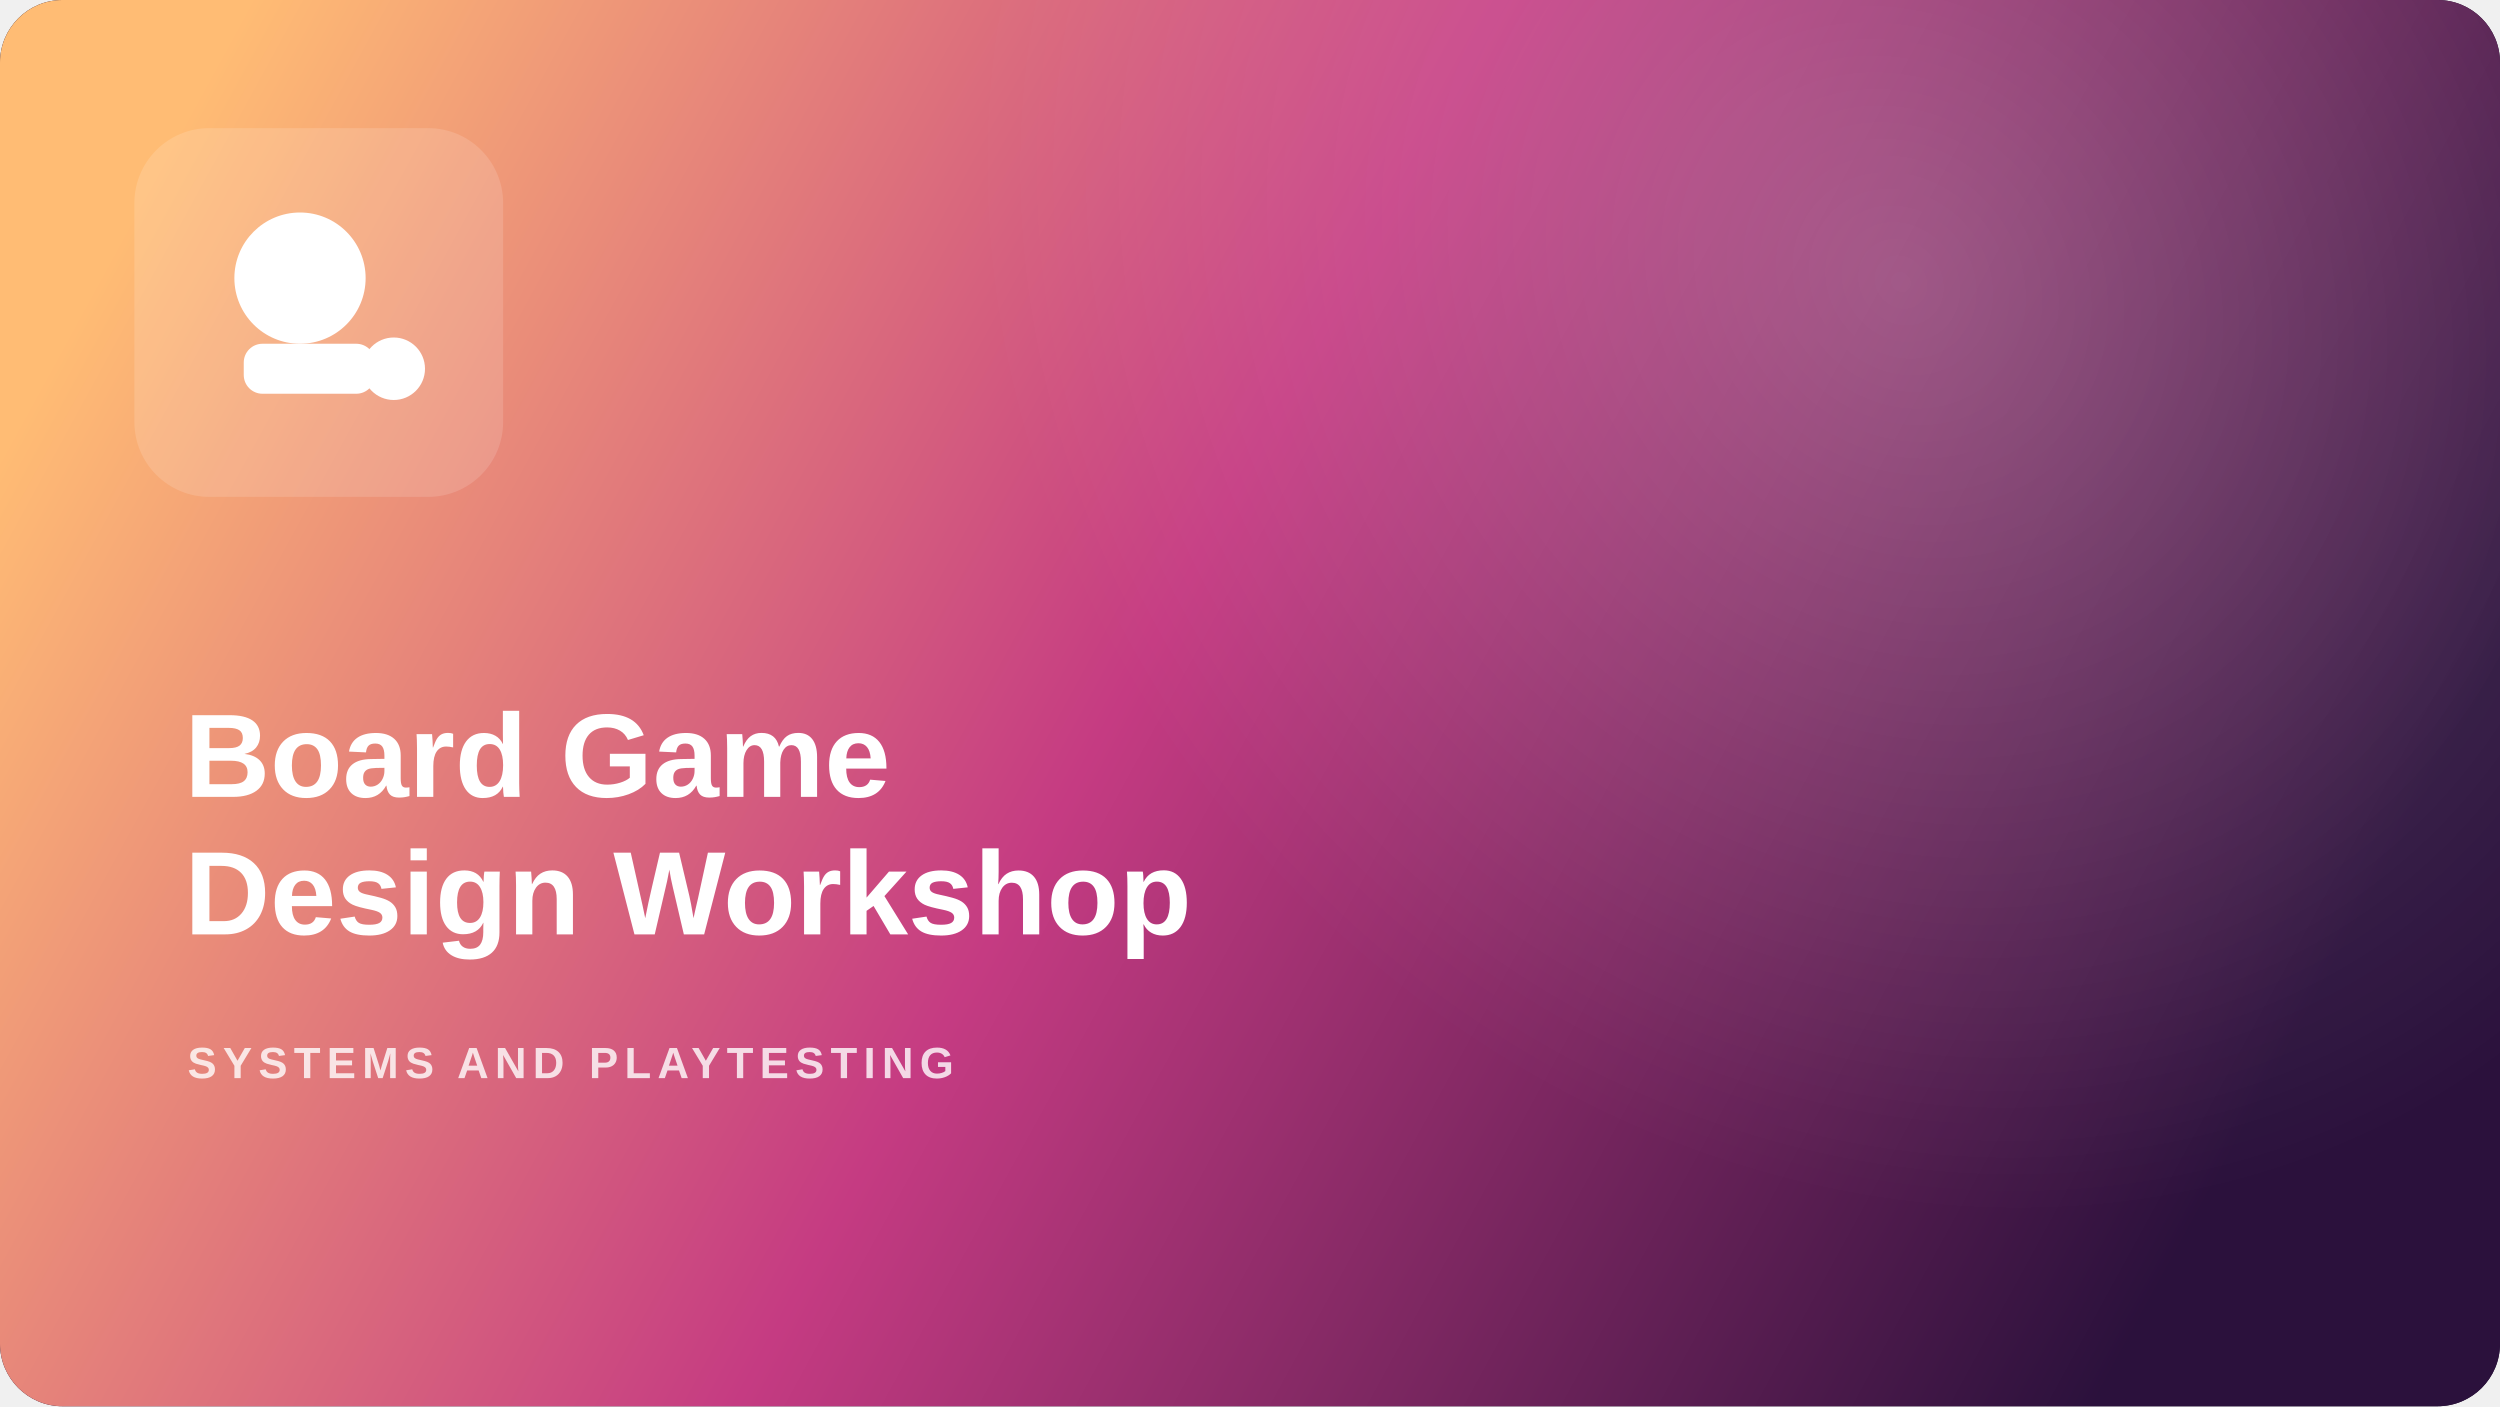
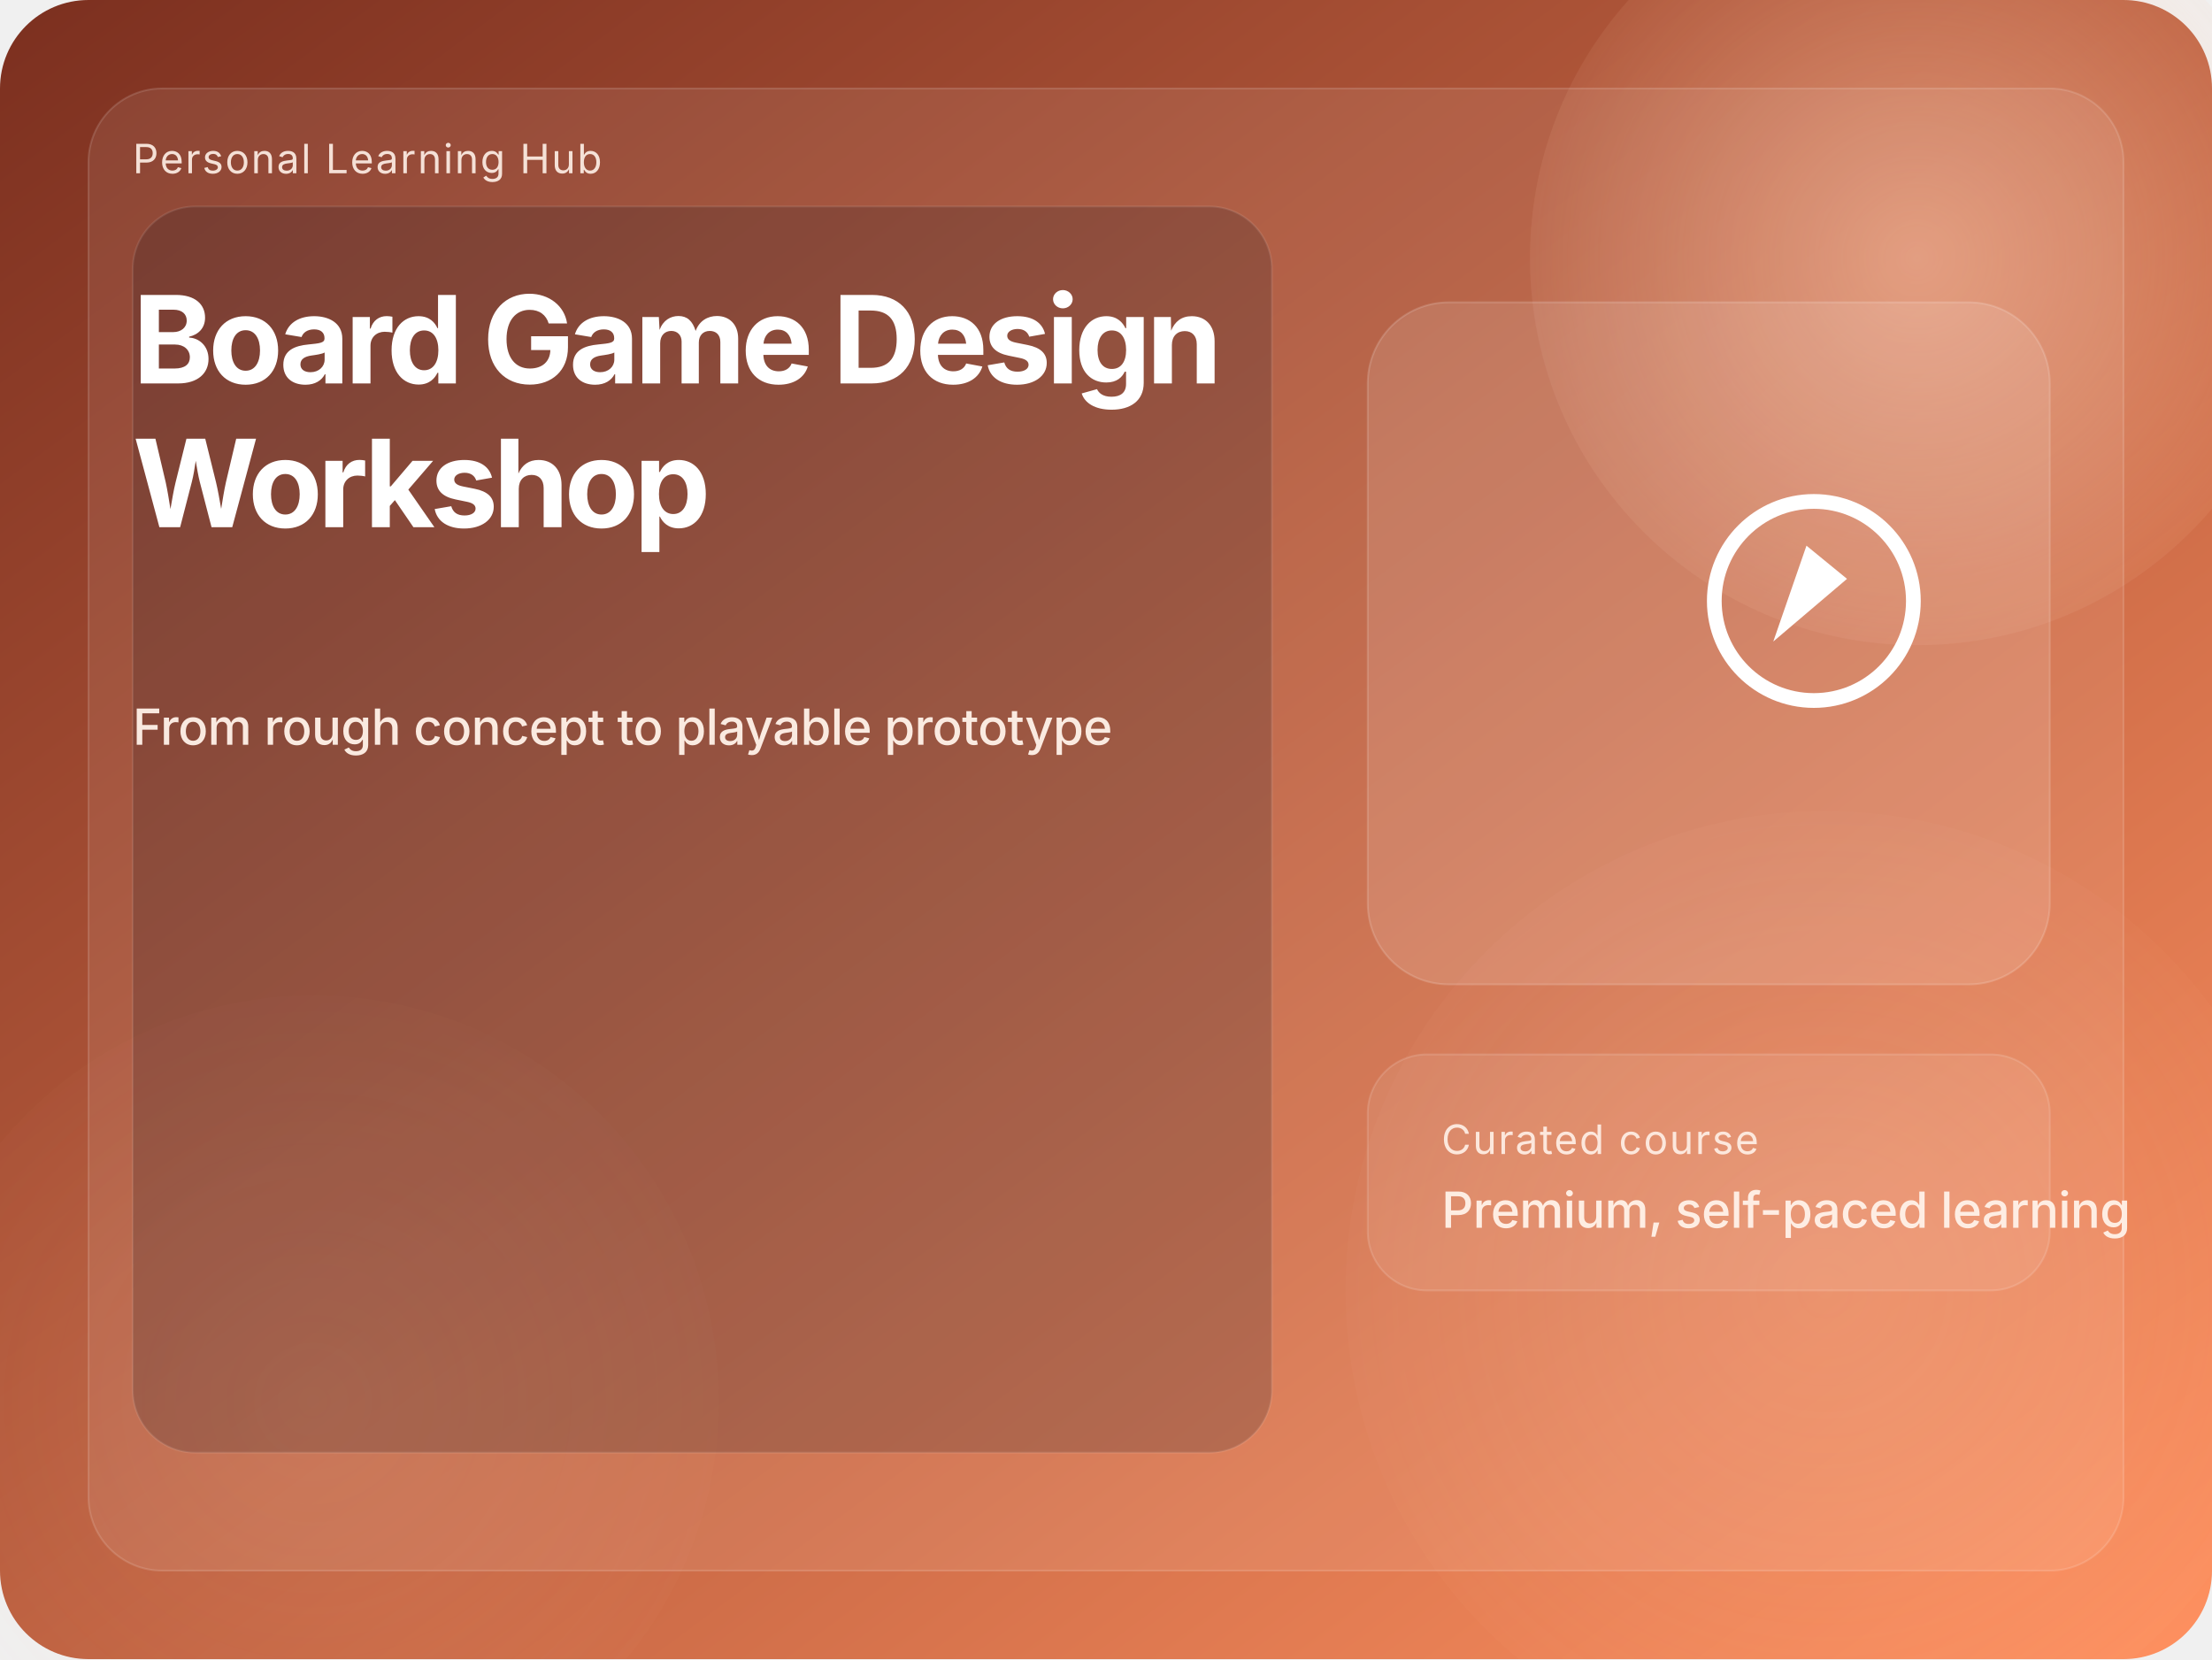
- <svg xmlns="http://www.w3.org/2000/svg" width="1600" height="900" viewBox="0 0 1600 900" fill="none">
+ <svg xmlns="http://www.w3.org/2000/svg" width="1200" height="900" viewBox="0 0 1200 900" role="img" aria-labelledby="title desc">
  <defs>
-     <linearGradient id="bg" x1="94" y1="120" x2="1382" y2="824" gradientUnits="userSpaceOnUse">
-       <stop stop-color="#FFBC74" />
-       <stop offset="0.48" stop-color="#C53B82" />
-       <stop offset="1" stop-color="#2B113C" />
+     <linearGradient id="bg" x1="0%" y1="0%" x2="100%" y2="100%">
+       <stop offset="0%" stop-color="#7b2f1f" />
+       <stop offset="100%" stop-color="#ff9160" />
    </linearGradient>
-     <radialGradient id="glow" cx="0" cy="0" r="1" gradientUnits="userSpaceOnUse" gradientTransform="translate(1220 180) rotate(136.379) scale(556.953 634.904)">
-       <stop stop-color="white" stop-opacity="0.22" />
-       <stop offset="1" stop-color="white" stop-opacity="0" />
+     <radialGradient id="glow" cx="50%" cy="50%" r="60%">
+       <stop offset="0%" stop-color="#ffc6a8" stop-opacity="0.95" />
+       <stop offset="100%" stop-color="#ffc6a8" stop-opacity="0" />
    </radialGradient>
  </defs>
-   <rect width="1600" height="900" rx="40" fill="#20112D" />
-   <rect width="1600" height="900" rx="40" fill="url(#bg)" />
-   <rect width="1600" height="900" rx="40" fill="url(#glow)" />
-   <rect x="86" y="82" width="236" height="236" rx="48" fill="rgba(255,255,255,0.14)" />
-   <circle cx="192" cy="178" r="42" fill="white" />
-   <rect x="156" y="220" width="84" height="32" rx="12" fill="white" />
-   <circle cx="252" cy="236" r="20" fill="white" />
-   <text x="118" y="510" fill="white" font-family="Arial, Helvetica, sans-serif" font-size="76" font-weight="700">Board Game</text>
-   <text x="118" y="598" fill="white" font-family="Arial, Helvetica, sans-serif" font-size="76" font-weight="700">Design Workshop</text>
-   <text x="120" y="690" fill="rgba(255,255,255,0.8)" font-family="Arial, Helvetica, sans-serif" font-size="28" font-weight="600" letter-spacing="4">SYSTEMS AND PLAYTESTING</text>
+   <style>
+     .cover-kicker, .cover-title, .cover-subtitle {
+       font-family: -apple-system, BlinkMacSystemFont, "SF Pro Display", "Segoe UI", sans-serif;
+     }
+     .cover-kicker {
+       font-size: 22px;
+       letter-spacing: 0.04em;
+       fill: #fff1e8;
+       opacity: 0.9;
+     }
+     .cover-title {
+       font-size: 66px;
+       font-weight: 700;
+       letter-spacing: -0.04em;
+       fill: white;
+     }
+     .cover-subtitle {
+       font-size: 27px;
+       font-weight: 520;
+       letter-spacing: -0.01em;
+       fill: #fff1e8;
+       opacity: 0.95;
+     }
+   </style>
+   <rect width="1200" height="900" rx="48" fill="url(#bg)" />
+   <circle cx="1040" cy="140" r="210" fill="url(#glow)" opacity="0.55" />
+   <circle cx="990" cy="700" r="260" fill="url(#glow)" opacity="0.18" />
+   <circle cx="170" cy="760" r="220" fill="url(#glow)" opacity="0.12" />
+   <rect x="48" y="48" width="1104" height="804" rx="40" fill="rgba(255,255,255,0.08)" stroke="rgba(255,255,255,0.14)" />
+   <rect x="72" y="112" width="618" height="676" rx="34" fill="rgba(8,15,30,0.18)" stroke="rgba(255,255,255,0.1)" />
+   <rect x="742" y="164" width="370" height="370" rx="44" fill="rgba(255,255,255,0.12)" stroke="rgba(255,255,255,0.16)" />
+   <rect x="742" y="572" width="370" height="128" rx="32" fill="rgba(255,255,255,0.08)" stroke="rgba(255,255,255,0.14)" />
+   <text x="72" y="94" class="cover-kicker">Personal Learning Hub</text>
+   <text x="72" y="208" class="cover-title">Board Game Design</text>
+   <text x="72" y="286" class="cover-title">Workshop</text>
+   <text x="72" y="404" class="cover-subtitle">From rough concept to playable prototype</text>
+   <g transform="translate(748 182)">
+     <circle cx="236" cy="144" r="54" fill="none" stroke="white" stroke-width="8" />
+     <path d="M214 166l18-52 22 18-40 34Z" fill="white" />
+   </g>
+   <text x="782" y="626" class="cover-kicker">Curated course</text>
+   <text x="782" y="666" class="cover-subtitle">Premium, self-paced learning</text>
</svg>
